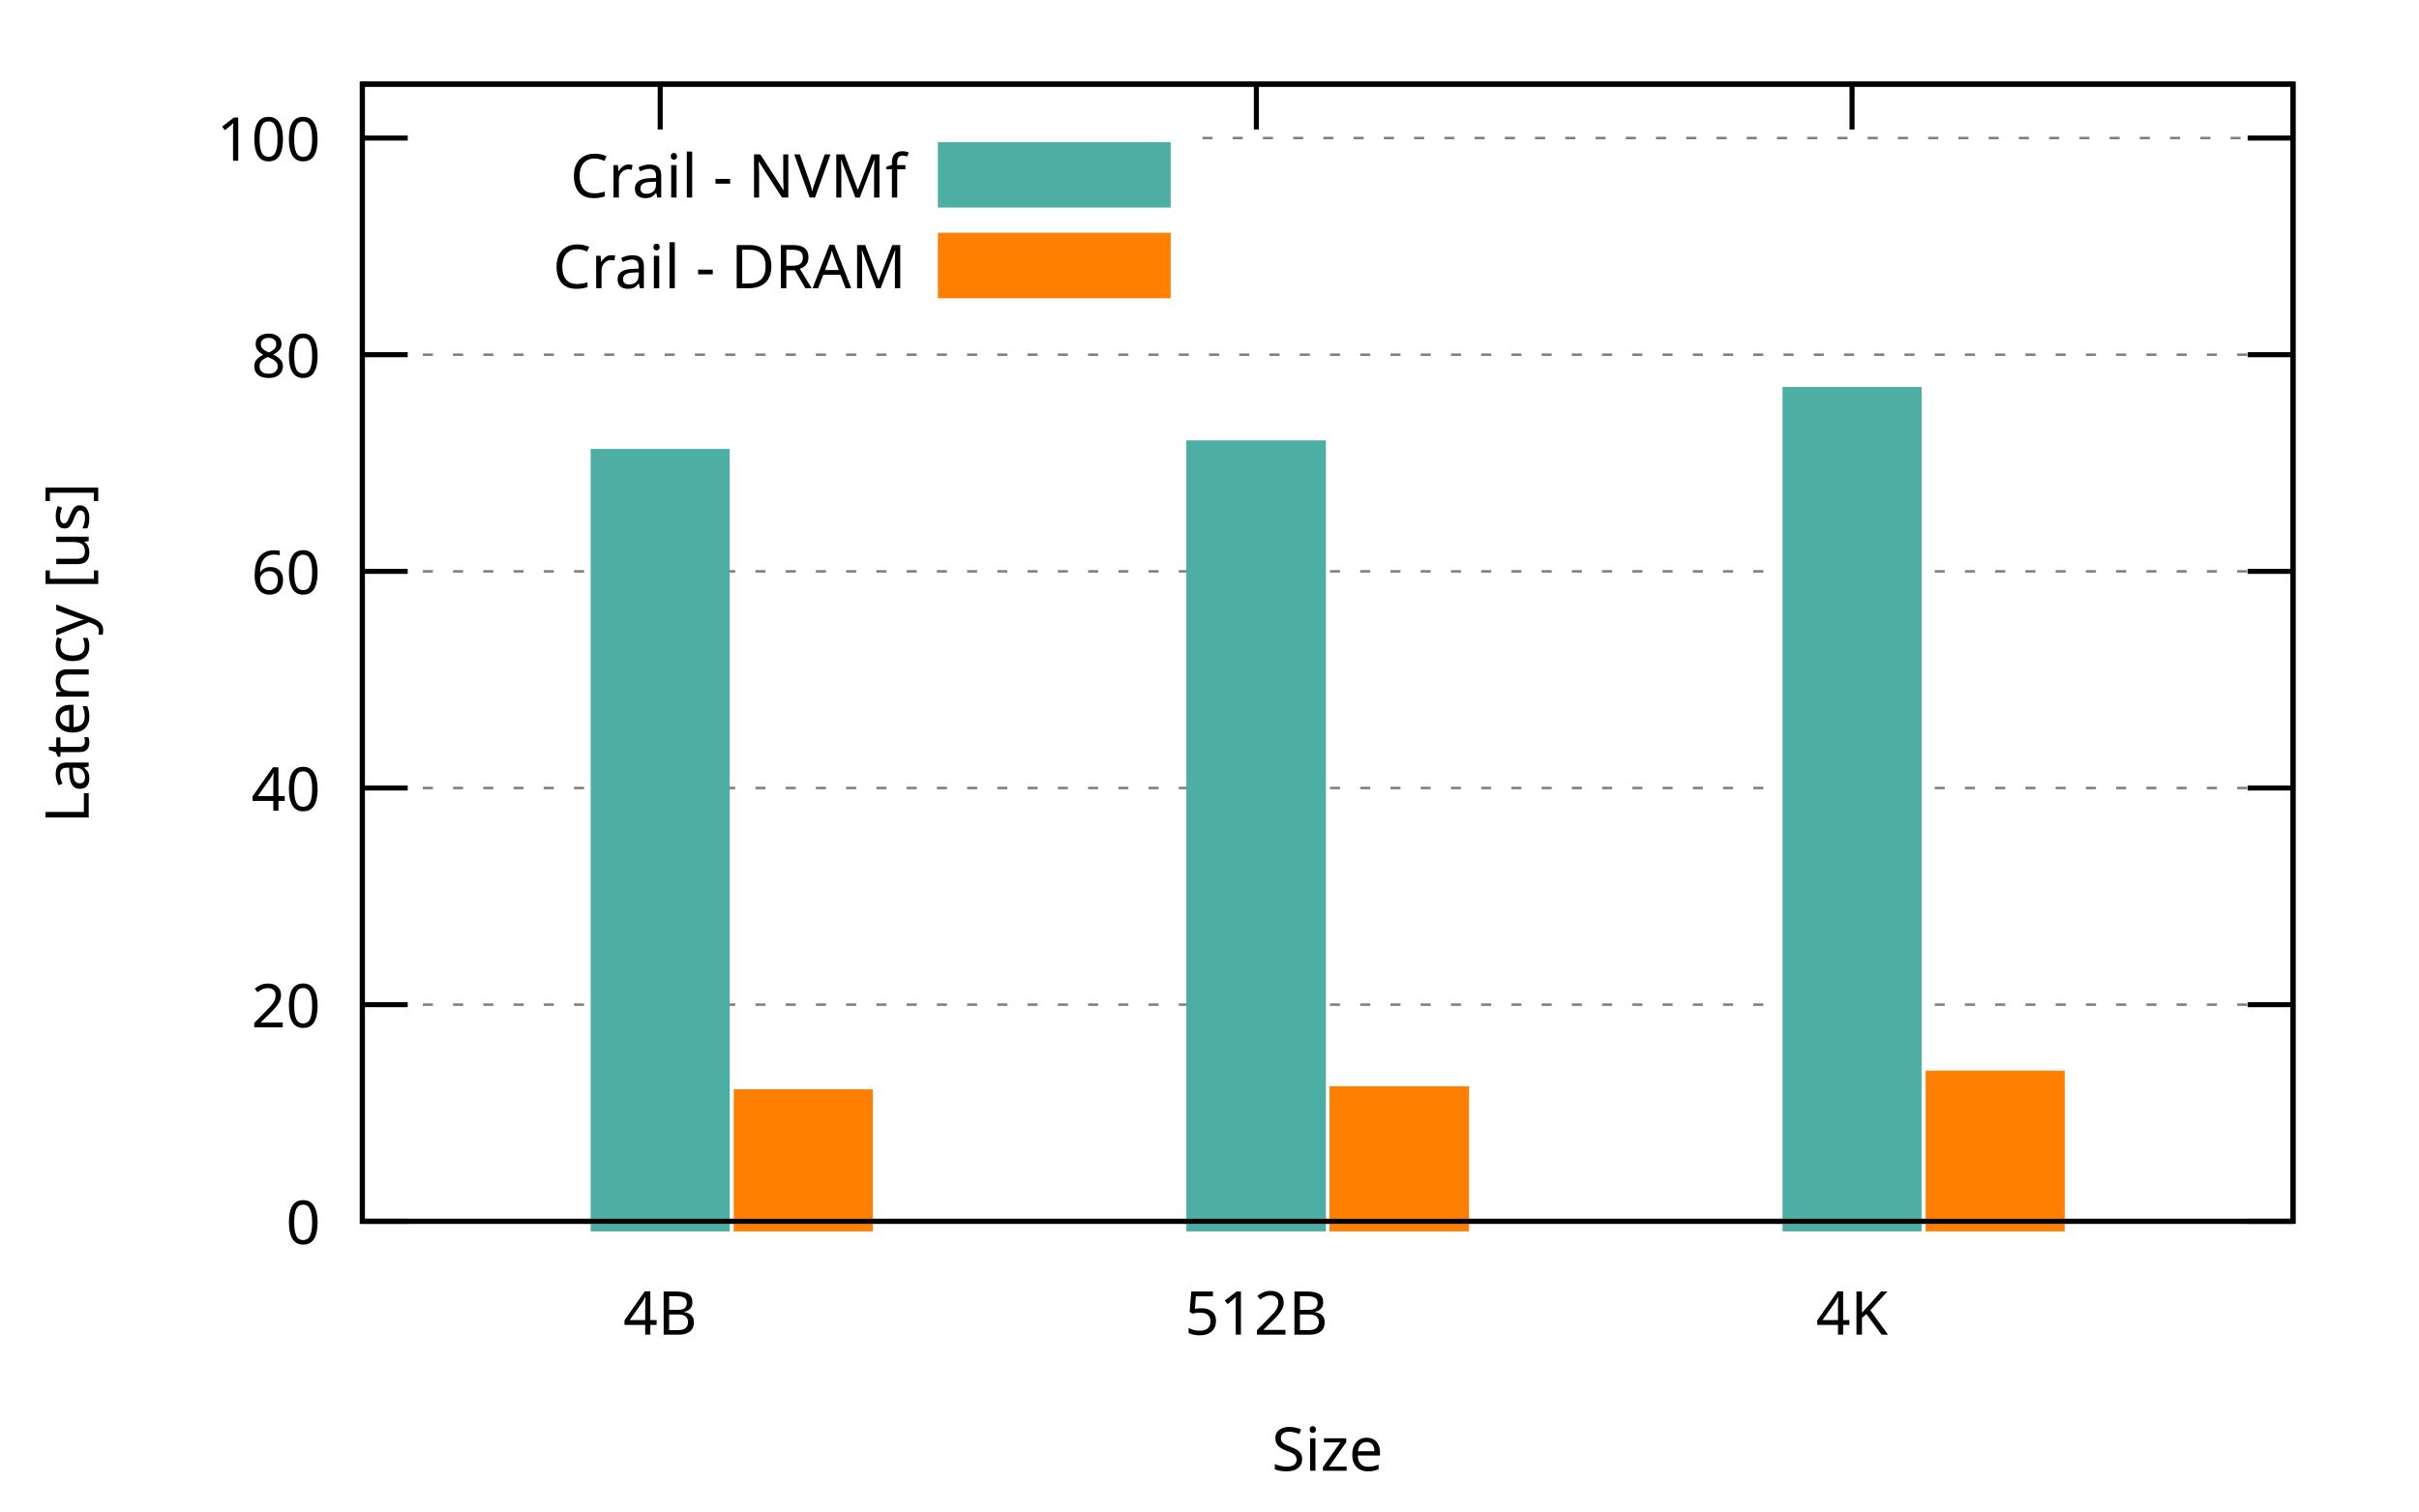
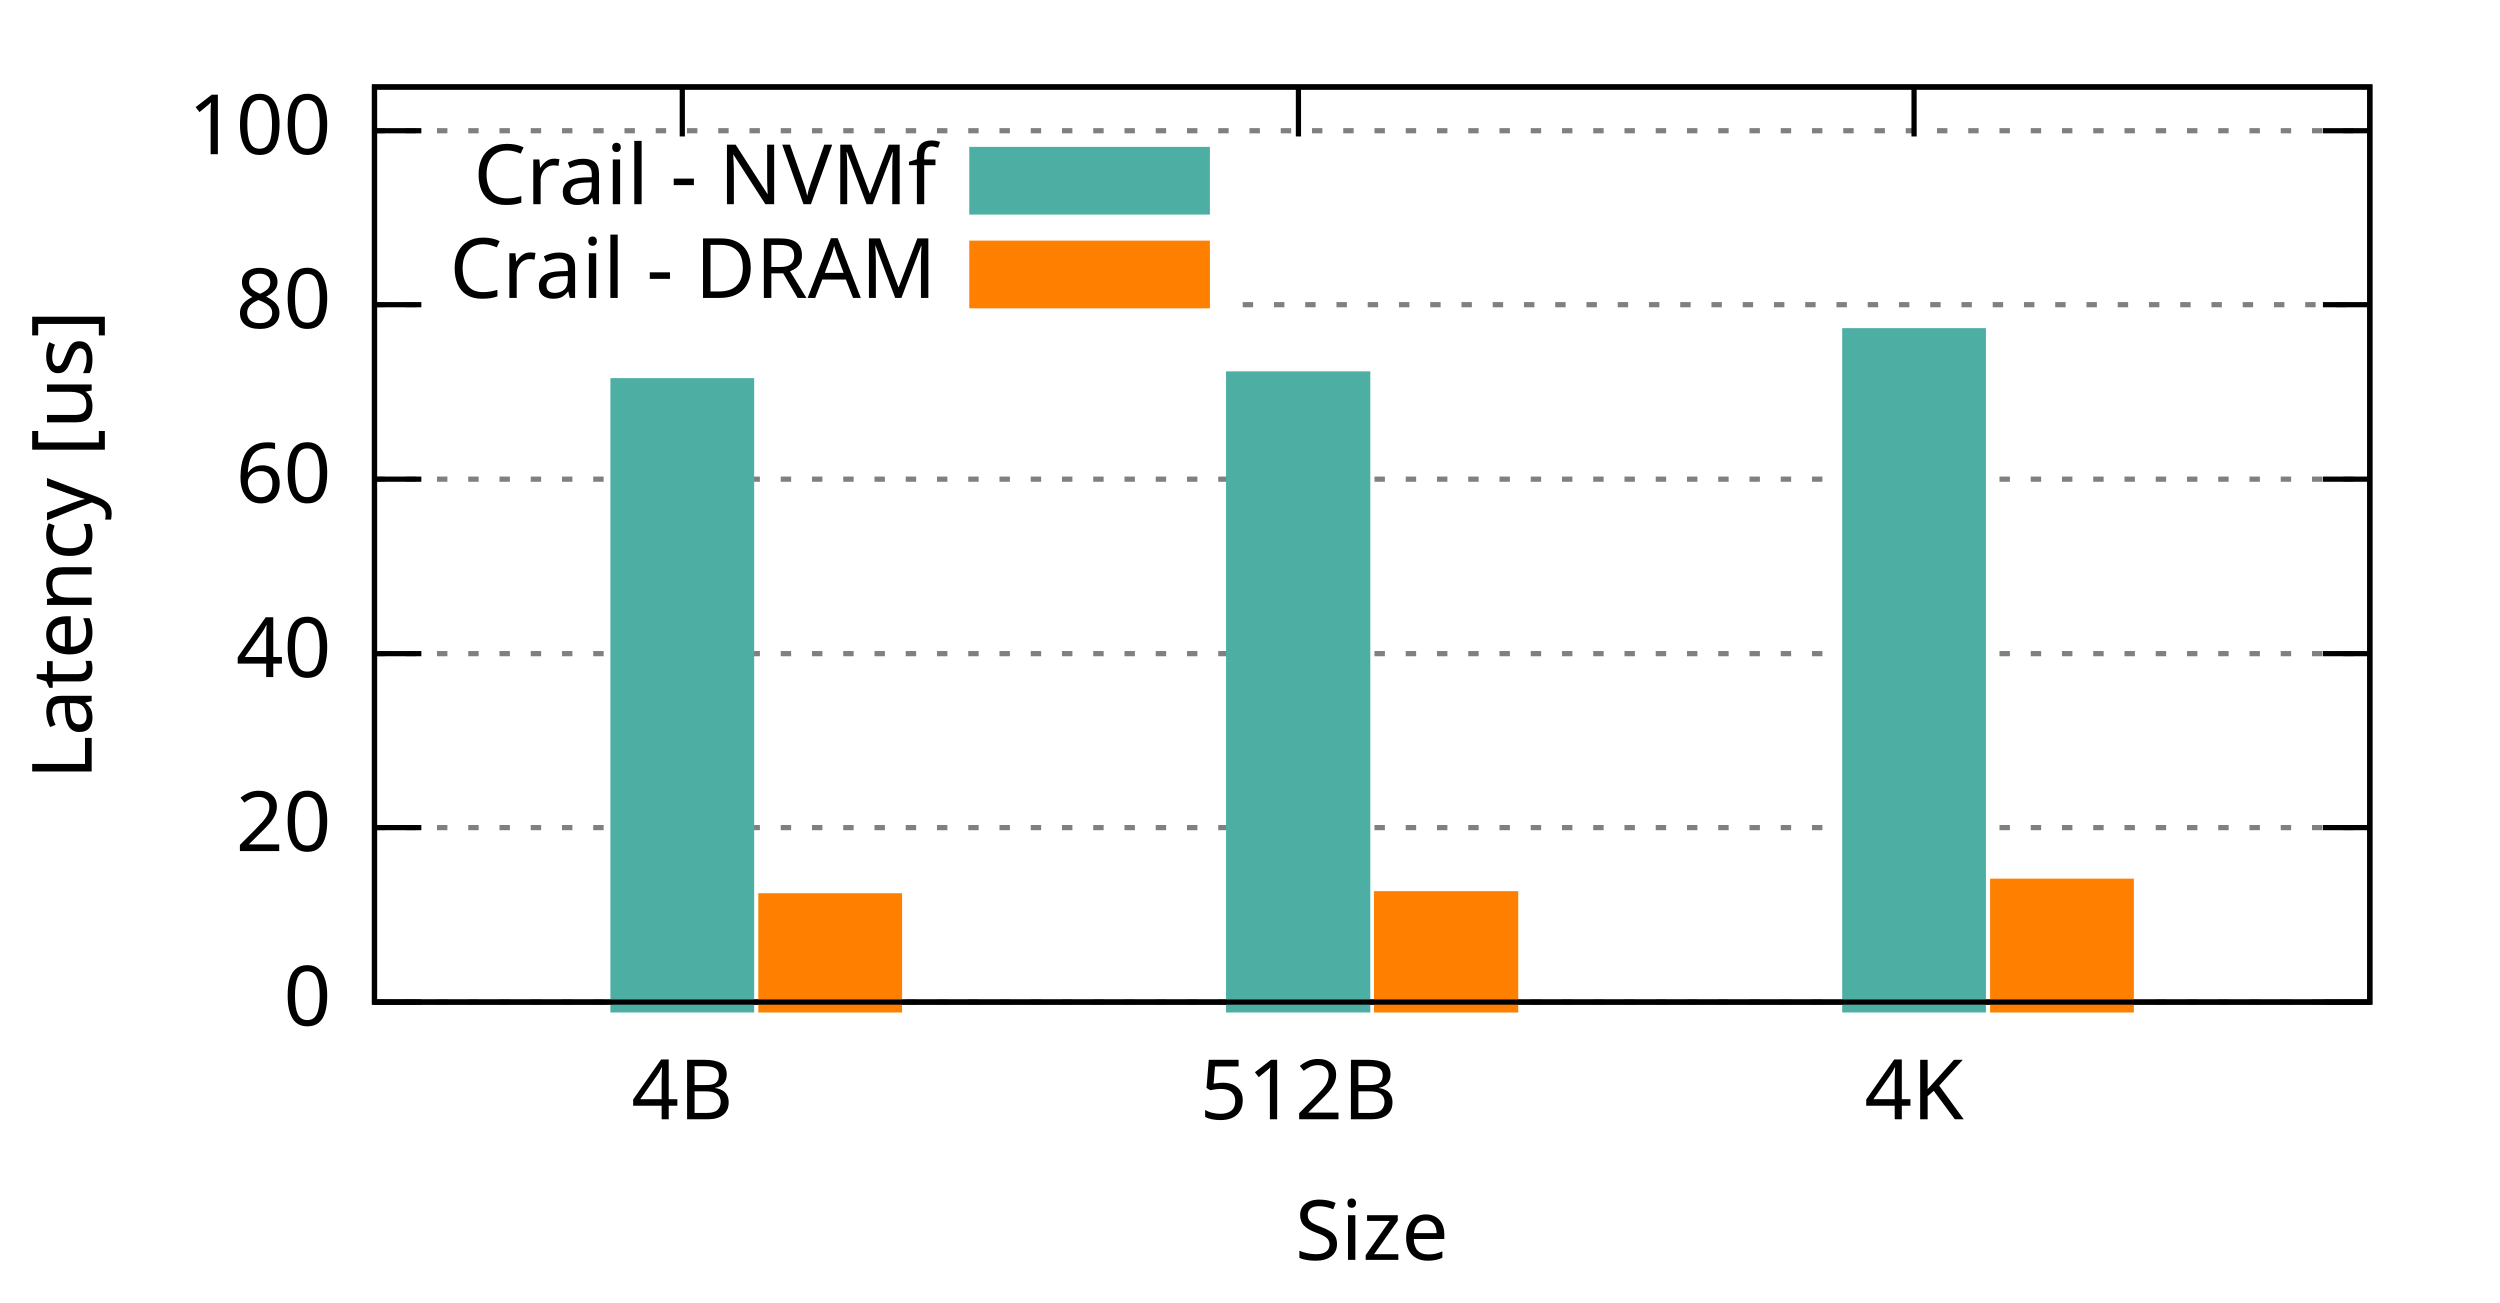
- <svg xmlns="http://www.w3.org/2000/svg" xmlns:xlink="http://www.w3.org/1999/xlink" width="480" height="300" viewBox="0 0 480 300">
+ <svg xmlns="http://www.w3.org/2000/svg" xmlns:xlink="http://www.w3.org/1999/xlink" width="480" height="250" viewBox="0 0 480 250">
  <g id="gnuplot_canvas">
-     <rect x="0" y="0" width="480" height="300" fill="none" />
+     <rect x="0" y="0" width="480" height="250" fill="none" />
    <defs>
      <circle id="gpDot" r="0.5" stroke-width="0.5" />
      <path id="gpPt0" stroke-width="0.222" stroke="currentColor" d="M-1,0 h2 M0,-1 v2" />
      <path id="gpPt1" stroke-width="0.222" stroke="currentColor" d="M-1,-1 L1,1 M1,-1 L-1,1" />
      <path id="gpPt2" stroke-width="0.222" stroke="currentColor" d="M-1,0 L1,0 M0,-1 L0,1 M-1,-1 L1,1 M-1,1 L1,-1" />
      <rect id="gpPt3" stroke-width="0.222" stroke="currentColor" x="-1" y="-1" width="2" height="2" />
      <rect id="gpPt4" stroke-width="0.222" stroke="currentColor" fill="currentColor" x="-1" y="-1" width="2" height="2" />
      <circle id="gpPt5" stroke-width="0.222" stroke="currentColor" cx="0" cy="0" r="1" />
      <use xlink:href="#gpPt5" id="gpPt6" fill="currentColor" stroke="none" />
      <path id="gpPt7" stroke-width="0.222" stroke="currentColor" d="M0,-1.33 L-1.33,0.67 L1.33,0.67 z" />
      <use xlink:href="#gpPt7" id="gpPt8" fill="currentColor" stroke="none" />
      <use xlink:href="#gpPt7" id="gpPt9" stroke="currentColor" transform="rotate(180)" />
      <use xlink:href="#gpPt9" id="gpPt10" fill="currentColor" stroke="none" />
      <use xlink:href="#gpPt3" id="gpPt11" stroke="currentColor" transform="rotate(45)" />
      <use xlink:href="#gpPt11" id="gpPt12" fill="currentColor" stroke="none" />
-       <path id="gpPt13" stroke-width="0.222" stroke="currentColor" d="M0,1.330 L1.265,0.411 L0.782,-1.067 L-0.782,-1.076 L-1.265,0.411 z" />
-       <use xlink:href="#gpPt13" id="gpPt14" fill="currentColor" stroke="none" />
-       <filter id="textbox" filterUnits="objectBoundingBox" x="0" y="0" height="1" width="1">
-         <feFlood flood-color="white" flood-opacity="1" result="bgnd" />
-         <feComposite in="SourceGraphic" in2="bgnd" operator="atop" />
-       </filter>
-       <filter id="greybox" filterUnits="objectBoundingBox" x="0" y="0" height="1" width="1">
-         <feFlood flood-color="lightgrey" flood-opacity="1" result="grey" />
-         <feComposite in="SourceGraphic" in2="grey" operator="atop" />
-       </filter>
    </defs>
-     <g fill="none" color="white" stroke="currentColor" stroke-width="1.00" stroke-linecap="butt" stroke-linejoin="miter">
+     <g style="fill:none; color:white; stroke:currentColor; stroke-width:1.00; stroke-linecap:butt; stroke-linejoin:miter">
</g>
-     <g fill="none" color="black" stroke="currentColor" stroke-width="1.00" stroke-linecap="butt" stroke-linejoin="miter">
+     <g style="fill:none; color:black; stroke:currentColor; stroke-width:1.00; stroke-linecap:butt; stroke-linejoin:miter">
</g>
-     <g fill="none" color="black" stroke="black" stroke-width="0.50" stroke-linecap="butt" stroke-linejoin="miter">
- </g>
-     <g fill="none" color="gray" stroke="currentColor" stroke-width="0.50" stroke-linecap="butt" stroke-linejoin="miter">
-       <path stroke="gray" stroke-dasharray="2,4" class="gridline" d="M71.9,242.4 L455.0,242.4  " />
+     <g style="fill:none; color:gray; stroke:currentColor; stroke-width:1.00; stroke-linecap:butt; stroke-linejoin:miter">
+       <path stroke="gray" stroke-dasharray=" 2,4" class="gridline" d="M71.9,192.4 L455.0,192.4  h0.01" />
    </g>
-     <g fill="none" color="gray" stroke="gray" stroke-width="1.00" stroke-linecap="butt" stroke-linejoin="miter">
- </g>
-     <g fill="none" color="black" stroke="currentColor" stroke-width="1.00" stroke-linecap="butt" stroke-linejoin="miter">
-       <path stroke="black" d="M71.9,242.4 L80.9,242.4 M455.0,242.4 L446.0,242.4  " />
-       <g transform="translate(63.6,246.9)" stroke="none" fill="black" font-family="Times-Roman" font-size="12.00" text-anchor="end">
-         <text>
-           <tspan font-family="Times-Roman"> 0</tspan>
-         </text>
+     <g style="fill:none; color:black; stroke:currentColor; stroke-width:1.00; stroke-linecap:butt; stroke-linejoin:miter">
+       <path stroke="black" d="M71.9,192.4 L80.9,192.4 M455.0,192.4 L446.0,192.4  h0.01" />
+       <g transform="translate(63.6,196.9)" style="stroke:none; fill:black; font-family:Times-Roman; font-size:12.00pt; text-anchor:end">
+         <text> 0</text>
      </g>
    </g>
-     <g fill="none" color="black" stroke="currentColor" stroke-width="1.00" stroke-linecap="butt" stroke-linejoin="miter">
- </g>
-     <g fill="none" color="black" stroke="black" stroke-width="0.50" stroke-linecap="butt" stroke-linejoin="miter">
- </g>
-     <g fill="none" color="gray" stroke="currentColor" stroke-width="0.50" stroke-linecap="butt" stroke-linejoin="miter">
-       <path stroke="gray" stroke-dasharray="2,4" class="gridline" d="M71.9,199.4 L455.0,199.4  " />
+     <g style="fill:none; color:gray; stroke:currentColor; stroke-width:1.00; stroke-linecap:butt; stroke-linejoin:miter">
+       <path stroke="gray" stroke-dasharray=" 2,4" class="gridline" d="M71.9,158.9 L455.0,158.9  h0.01" />
    </g>
-     <g fill="none" color="gray" stroke="gray" stroke-width="1.00" stroke-linecap="butt" stroke-linejoin="miter">
- </g>
-     <g fill="none" color="black" stroke="currentColor" stroke-width="1.00" stroke-linecap="butt" stroke-linejoin="miter">
-       <path stroke="black" d="M71.9,199.4 L80.9,199.4 M455.0,199.4 L446.0,199.4  " />
-       <g transform="translate(63.6,203.9)" stroke="none" fill="black" font-family="Times-Roman" font-size="12.00" text-anchor="end">
-         <text>
-           <tspan font-family="Times-Roman"> 20</tspan>
-         </text>
+     <g style="fill:none; color:black; stroke:currentColor; stroke-width:1.00; stroke-linecap:butt; stroke-linejoin:miter">
+       <path stroke="black" d="M71.9,158.9 L80.9,158.9 M455.0,158.9 L446.0,158.9  h0.01" />
+       <g transform="translate(63.6,163.4)" style="stroke:none; fill:black; font-family:Times-Roman; font-size:12.00pt; text-anchor:end">
+         <text> 20</text>
      </g>
    </g>
-     <g fill="none" color="black" stroke="currentColor" stroke-width="1.00" stroke-linecap="butt" stroke-linejoin="miter">
- </g>
-     <g fill="none" color="black" stroke="black" stroke-width="0.50" stroke-linecap="butt" stroke-linejoin="miter">
- </g>
-     <g fill="none" color="gray" stroke="currentColor" stroke-width="0.50" stroke-linecap="butt" stroke-linejoin="miter">
-       <path stroke="gray" stroke-dasharray="2,4" class="gridline" d="M71.9,156.4 L455.0,156.4  " />
+     <g style="fill:none; color:gray; stroke:currentColor; stroke-width:1.00; stroke-linecap:butt; stroke-linejoin:miter">
+       <path stroke="gray" stroke-dasharray=" 2,4" class="gridline" d="M71.9,125.5 L455.0,125.5  h0.01" />
    </g>
-     <g fill="none" color="gray" stroke="gray" stroke-width="1.00" stroke-linecap="butt" stroke-linejoin="miter">
- </g>
-     <g fill="none" color="black" stroke="currentColor" stroke-width="1.00" stroke-linecap="butt" stroke-linejoin="miter">
-       <path stroke="black" d="M71.9,156.4 L80.9,156.4 M455.0,156.4 L446.0,156.4  " />
-       <g transform="translate(63.6,160.9)" stroke="none" fill="black" font-family="Times-Roman" font-size="12.00" text-anchor="end">
-         <text>
-           <tspan font-family="Times-Roman"> 40</tspan>
-         </text>
+     <g style="fill:none; color:black; stroke:currentColor; stroke-width:1.00; stroke-linecap:butt; stroke-linejoin:miter">
+       <path stroke="black" d="M71.9,125.5 L80.9,125.5 M455.0,125.5 L446.0,125.5  h0.01" />
+       <g transform="translate(63.6,130.0)" style="stroke:none; fill:black; font-family:Times-Roman; font-size:12.00pt; text-anchor:end">
+         <text> 40</text>
      </g>
    </g>
-     <g fill="none" color="black" stroke="currentColor" stroke-width="1.00" stroke-linecap="butt" stroke-linejoin="miter">
- </g>
-     <g fill="none" color="black" stroke="black" stroke-width="0.50" stroke-linecap="butt" stroke-linejoin="miter">
- </g>
-     <g fill="none" color="gray" stroke="currentColor" stroke-width="0.50" stroke-linecap="butt" stroke-linejoin="miter">
-       <path stroke="gray" stroke-dasharray="2,4" class="gridline" d="M71.9,113.4 L455.0,113.4  " />
+     <g style="fill:none; color:gray; stroke:currentColor; stroke-width:1.00; stroke-linecap:butt; stroke-linejoin:miter">
+       <path stroke="gray" stroke-dasharray=" 2,4" class="gridline" d="M71.9,92.0 L455.0,92.0  h0.01" />
    </g>
-     <g fill="none" color="gray" stroke="gray" stroke-width="1.00" stroke-linecap="butt" stroke-linejoin="miter">
- </g>
-     <g fill="none" color="black" stroke="currentColor" stroke-width="1.00" stroke-linecap="butt" stroke-linejoin="miter">
-       <path stroke="black" d="M71.9,113.4 L80.9,113.4 M455.0,113.4 L446.0,113.4  " />
-       <g transform="translate(63.6,117.9)" stroke="none" fill="black" font-family="Times-Roman" font-size="12.00" text-anchor="end">
-         <text>
-           <tspan font-family="Times-Roman"> 60</tspan>
-         </text>
+     <g style="fill:none; color:black; stroke:currentColor; stroke-width:1.00; stroke-linecap:butt; stroke-linejoin:miter">
+       <path stroke="black" d="M71.9,92.0 L80.9,92.0 M455.0,92.0 L446.0,92.0  h0.01" />
+       <g transform="translate(63.6,96.5)" style="stroke:none; fill:black; font-family:Times-Roman; font-size:12.00pt; text-anchor:end">
+         <text> 60</text>
      </g>
    </g>
-     <g fill="none" color="black" stroke="currentColor" stroke-width="1.00" stroke-linecap="butt" stroke-linejoin="miter">
- </g>
-     <g fill="none" color="black" stroke="black" stroke-width="0.50" stroke-linecap="butt" stroke-linejoin="miter">
- </g>
-     <g fill="none" color="gray" stroke="currentColor" stroke-width="0.50" stroke-linecap="butt" stroke-linejoin="miter">
-       <path stroke="gray" stroke-dasharray="2,4" class="gridline" d="M71.9,70.4 L455.0,70.4  " />
+     <g style="fill:none; color:gray; stroke:currentColor; stroke-width:1.00; stroke-linecap:butt; stroke-linejoin:miter">
+       <path stroke="gray" stroke-dasharray=" 2,4" class="gridline" d="M71.9,58.5 L80.2,58.5 M238.6,58.5 L455.0,58.5  h0.01" />
    </g>
-     <g fill="none" color="gray" stroke="gray" stroke-width="1.00" stroke-linecap="butt" stroke-linejoin="miter">
- </g>
-     <g fill="none" color="black" stroke="currentColor" stroke-width="1.00" stroke-linecap="butt" stroke-linejoin="miter">
-       <path stroke="black" d="M71.9,70.4 L80.9,70.4 M455.0,70.4 L446.0,70.4  " />
-       <g transform="translate(63.6,74.9)" stroke="none" fill="black" font-family="Times-Roman" font-size="12.00" text-anchor="end">
-         <text>
-           <tspan font-family="Times-Roman"> 80</tspan>
-         </text>
+     <g style="fill:none; color:black; stroke:currentColor; stroke-width:1.00; stroke-linecap:butt; stroke-linejoin:miter">
+       <path stroke="black" d="M71.9,58.5 L80.9,58.5 M455.0,58.5 L446.0,58.5  h0.01" />
+       <g transform="translate(63.6,63.0)" style="stroke:none; fill:black; font-family:Times-Roman; font-size:12.00pt; text-anchor:end">
+         <text> 80</text>
      </g>
    </g>
-     <g fill="none" color="black" stroke="currentColor" stroke-width="1.00" stroke-linecap="butt" stroke-linejoin="miter">
- </g>
-     <g fill="none" color="black" stroke="black" stroke-width="0.50" stroke-linecap="butt" stroke-linejoin="miter">
- </g>
-     <g fill="none" color="gray" stroke="currentColor" stroke-width="0.50" stroke-linecap="butt" stroke-linejoin="miter">
-       <path stroke="gray" stroke-dasharray="2,4" class="gridline" d="M71.9,27.4 L80.2,27.4 M238.6,27.4 L455.0,27.4  " />
+     <g style="fill:none; color:gray; stroke:currentColor; stroke-width:1.00; stroke-linecap:butt; stroke-linejoin:miter">
+       <path stroke="gray" stroke-dasharray=" 2,4" class="gridline" d="M71.9,25.1 L455.0,25.1  h0.01" />
    </g>
-     <g fill="none" color="gray" stroke="gray" stroke-width="1.00" stroke-linecap="butt" stroke-linejoin="miter">
- </g>
-     <g fill="none" color="black" stroke="currentColor" stroke-width="1.00" stroke-linecap="butt" stroke-linejoin="miter">
-       <path stroke="black" d="M71.9,27.4 L80.9,27.4 M455.0,27.4 L446.0,27.4  " />
-       <g transform="translate(63.6,31.9)" stroke="none" fill="black" font-family="Times-Roman" font-size="12.00" text-anchor="end">
-         <text>
-           <tspan font-family="Times-Roman"> 100</tspan>
-         </text>
+     <g style="fill:none; color:black; stroke:currentColor; stroke-width:1.00; stroke-linecap:butt; stroke-linejoin:miter">
+       <path stroke="black" d="M71.9,25.1 L80.9,25.1 M455.0,25.1 L446.0,25.1  h0.01" />
+       <g transform="translate(63.6,29.6)" style="stroke:none; fill:black; font-family:Times-Roman; font-size:12.00pt; text-anchor:end">
+         <text> 100</text>
+       </g>
+       <path stroke="black" d="M131.0,192.4 L131.0,183.4 M131.0,16.7 L131.0,25.7  h0.01" />
+       <g transform="translate(131.0,214.9)" style="stroke:none; fill:black; font-family:Times-Roman; font-size:12.00pt; text-anchor:middle">
+         <text>4B</text>
+       </g>
+       <path stroke="black" d="M249.3,192.4 L249.3,183.4 M249.3,16.7 L249.3,25.7  h0.01" />
+       <g transform="translate(249.3,214.9)" style="stroke:none; fill:black; font-family:Times-Roman; font-size:12.00pt; text-anchor:middle">
+         <text>512B</text>
+       </g>
+       <path stroke="black" d="M367.5,192.4 L367.5,183.4 M367.5,16.7 L367.5,25.7  h0.01" />
+       <g transform="translate(367.5,214.9)" style="stroke:none; fill:black; font-family:Times-Roman; font-size:12.00pt; text-anchor:middle">
+         <text>4K</text>
+       </g>
+       <path stroke="black" d="M71.9,16.7 L71.9,192.4 L455.0,192.4 L455.0,16.7 L71.9,16.7 Z  h0.01" />
+       <g transform="translate(17.6,104.6) rotate(270)" style="stroke:none; fill:black; font-family:Times-Roman; font-size:12.00pt; text-anchor:middle">
+         <text>Latency [us]</text>
+       </g>
+       <g transform="translate(263.4,241.9)" style="stroke:none; fill:black; font-family:Times-Roman; font-size:12.00pt; text-anchor:middle">
+         <text>Size</text>
      </g>
    </g>
-     <g fill="none" color="black" stroke="currentColor" stroke-width="1.00" stroke-linecap="butt" stroke-linejoin="miter">
-       <path stroke="black" d="M131.0,242.4 L131.0,233.4 M131.0,16.7 L131.0,25.7  " />
-       <g transform="translate(131.0,264.9)" stroke="none" fill="black" font-family="Times-Roman" font-size="12.00" text-anchor="middle">
-         <text>
-           <tspan font-family="Times-Roman">4B</tspan>
-         </text>
-       </g>
-     </g>
-     <g fill="none" color="black" stroke="currentColor" stroke-width="1.00" stroke-linecap="butt" stroke-linejoin="miter">
-       <path stroke="black" d="M249.3,242.4 L249.3,233.4 M249.3,16.7 L249.3,25.7  " />
-       <g transform="translate(249.3,264.9)" stroke="none" fill="black" font-family="Times-Roman" font-size="12.00" text-anchor="middle">
-         <text>
-           <tspan font-family="Times-Roman">512B</tspan>
-         </text>
-       </g>
-     </g>
-     <g fill="none" color="black" stroke="currentColor" stroke-width="1.00" stroke-linecap="butt" stroke-linejoin="miter">
-       <path stroke="black" d="M367.5,242.4 L367.5,233.4 M367.5,16.7 L367.5,25.7  " />
-       <g transform="translate(367.5,264.9)" stroke="none" fill="black" font-family="Times-Roman" font-size="12.00" text-anchor="middle">
-         <text>
-           <tspan font-family="Times-Roman">4K</tspan>
-         </text>
-       </g>
-     </g>
-     <g fill="none" color="black" stroke="currentColor" stroke-width="1.00" stroke-linecap="butt" stroke-linejoin="miter">
+     <g id="gnuplot_plot_1">
+       <g style="fill:none; color:white; stroke:black; stroke-width:4.00; stroke-linecap:butt; stroke-linejoin:miter">
</g>
-     <g fill="none" color="black" stroke="currentColor" stroke-width="1.00" stroke-linecap="butt" stroke-linejoin="miter">
-       <path stroke="black" d="M71.9,16.7 L71.9,242.4 L455.0,242.4 L455.0,16.7 L71.9,16.7 Z  " />
-     </g>
-     <g fill="none" color="black" stroke="currentColor" stroke-width="1.00" stroke-linecap="butt" stroke-linejoin="miter">
-       <g transform="translate(17.6,129.6) rotate(270)" stroke="none" fill="black" font-family="Times-Roman" font-size="12.00" text-anchor="middle">
-         <text>
-           <tspan font-family="Times-Roman">Latency [us]</tspan>
-         </text>
-       </g>
-     </g>
-     <g fill="none" color="black" stroke="currentColor" stroke-width="1.00" stroke-linecap="butt" stroke-linejoin="miter">
-       <g transform="translate(263.4,291.9)" stroke="none" fill="black" font-family="Times-Roman" font-size="12.00" text-anchor="middle">
-         <text>
-           <tspan font-family="Times-Roman">Size</tspan>
-         </text>
-       </g>
-     </g>
-     <g fill="none" color="black" stroke="currentColor" stroke-width="1.00" stroke-linecap="butt" stroke-linejoin="miter">
- </g>
-     <g id="gnuplot_plot_1">
-       <g fill="none" color="white" stroke="currentColor" stroke-width="4.00" stroke-linecap="butt" stroke-linejoin="miter">
- </g>
-       <g fill="none" color="black" stroke="currentColor" stroke-width="4.00" stroke-linecap="butt" stroke-linejoin="miter">
-         <g transform="translate(179.8,39.2)" stroke="none" fill="black" font-family="Times-Roman" font-size="12.00" text-anchor="end">
-           <text>
-             <tspan font-family="Times-Roman">Crail - NVMf</tspan>
-           </text>
+       <g style="fill:none; color:red; stroke:currentColor; stroke-width:4.00; stroke-linecap:butt; stroke-linejoin:miter">
+         <g transform="translate(179.8,39.2)" style="stroke:none; fill:black; font-family:Times-Roman; font-size:12.00pt; text-anchor:end">
+           <text>Crail - NVMf</text>
        </g>
-       </g>
-       <g fill="none" color="black" stroke="currentColor" stroke-width="4.00" stroke-linecap="butt" stroke-linejoin="miter">
-         <g stroke="none" shape-rendering="crispEdges">
+         <g style="stroke:none; shape-rendering:crispEdges">
          <polygon fill="rgb( 77, 175, 164)" points="188.1,39.2 230.3,39.2 230.3,30.2 188.1,30.2 " />
        </g>
-         <path stroke="rgb( 77, 175, 164)" d="M188.1,39.2 L230.3,39.2 L230.3,30.2 L188.1,30.2 L188.1,39.2 Z  " />
-       </g>
-       <g fill="none" color="black" stroke="currentColor" stroke-width="4.00" stroke-linecap="butt" stroke-linejoin="miter">
-         <g stroke="none" shape-rendering="crispEdges">
-           <polygon fill="rgb( 77, 175, 164)" points="119.2,242.4 142.9,242.4 142.9,91.0 119.2,91.0 " />
+         <path stroke="rgb( 77, 175, 164)" d="M188.1,39.2 L230.3,39.2 L230.3,30.2 L188.1,30.2 L188.1,39.2 Z  h0.01" />
+         <g style="stroke:none; shape-rendering:crispEdges">
+           <polygon fill="rgb( 77, 175, 164)" points="119.2,192.4 142.9,192.4 142.9,74.5 119.2,74.5 " />
        </g>
-         <path stroke="rgb( 77, 175, 164)" d="M119.2,242.4 L119.2,91.1 L142.8,91.1 L142.8,242.4 L119.2,242.4 Z  " />
-         <g stroke="none" shape-rendering="crispEdges">
-           <polygon fill="rgb( 77, 175, 164)" points="237.4,242.4 261.2,242.4 261.2,89.3 237.4,89.3 " />
+         <path stroke="rgb( 77, 175, 164)" d="M119.2,192.4 L119.2,74.6 L142.8,74.6 L142.8,192.4 L119.2,192.4 Z  h0.01" />
+         <g style="stroke:none; shape-rendering:crispEdges">
+           <polygon fill="rgb( 77, 175, 164)" points="237.4,192.4 261.2,192.4 261.2,73.2 237.4,73.2 " />
        </g>
-         <path stroke="rgb( 77, 175, 164)" d="M237.4,242.4 L237.4,89.4 L261.1,89.4 L261.1,242.4 L237.4,242.4 Z  " />
-         <g stroke="none" shape-rendering="crispEdges">
-           <polygon fill="rgb( 77, 175, 164)" points="355.7,242.4 379.4,242.4 379.4,78.7 355.7,78.7 " />
+         <path stroke="rgb( 77, 175, 164)" d="M237.4,192.4 L237.4,73.3 L261.1,73.3 L261.1,192.4 L237.4,192.4 Z  h0.01" />
+         <g style="stroke:none; shape-rendering:crispEdges">
+           <polygon fill="rgb( 77, 175, 164)" points="355.7,192.4 379.4,192.4 379.4,64.9 355.7,64.9 " />
        </g>
-         <path stroke="rgb( 77, 175, 164)" d="M355.7,242.4 L355.7,78.8 L379.3,78.8 L379.3,242.4 L355.7,242.4 Z  " />
+         <path stroke="rgb( 77, 175, 164)" d="M355.7,192.4 L355.7,65.0 L379.3,65.0 L379.3,192.4 L355.7,192.4 Z  h0.01" />
      </g>
    </g>
    <g id="gnuplot_plot_2">
-       <g fill="none" color="black" stroke="currentColor" stroke-width="4.00" stroke-linecap="butt" stroke-linejoin="miter">
-         <g transform="translate(179.8,57.2)" stroke="none" fill="black" font-family="Times-Roman" font-size="12.00" text-anchor="end">
-           <text>
-             <tspan font-family="Times-Roman">Crail - DRAM</tspan>
-           </text>
+       <g style="fill:none; color:green; stroke:currentColor; stroke-width:4.00; stroke-linecap:butt; stroke-linejoin:miter">
+         <g transform="translate(179.8,57.2)" style="stroke:none; fill:black; font-family:Times-Roman; font-size:12.00pt; text-anchor:end">
+           <text>Crail - DRAM</text>
        </g>
-       </g>
-       <g fill="none" color="black" stroke="currentColor" stroke-width="4.00" stroke-linecap="butt" stroke-linejoin="miter">
-         <g stroke="none" shape-rendering="crispEdges">
+         <g style="stroke:none; shape-rendering:crispEdges">
          <polygon fill="rgb(255, 127,   0)" points="188.1,57.2 230.3,57.2 230.3,48.2 188.1,48.2 " />
        </g>
-         <path stroke="rgb(255, 127,   0)" d="M188.1,57.2 L230.3,57.2 L230.3,48.2 L188.1,48.2 L188.1,57.2 Z  " />
-       </g>
-       <g fill="none" color="black" stroke="currentColor" stroke-width="4.00" stroke-linecap="butt" stroke-linejoin="miter">
-         <g stroke="none" shape-rendering="crispEdges">
-           <polygon fill="rgb(255, 127,   0)" points="147.6,242.4 171.3,242.4 171.3,218.1 147.6,218.1 " />
+         <path stroke="rgb(255, 127,   0)" d="M188.1,57.2 L230.3,57.2 L230.3,48.2 L188.1,48.2 L188.1,57.2 Z  h0.01" />
+         <g style="stroke:none; shape-rendering:crispEdges">
+           <polygon fill="rgb(255, 127,   0)" points="147.6,192.4 171.3,192.4 171.3,173.4 147.6,173.4 " />
        </g>
-         <path stroke="rgb(255, 127,   0)" d="M147.6,242.4 L147.6,218.2 L171.2,218.2 L171.2,242.4 L147.6,242.4 Z  " />
-         <g stroke="none" shape-rendering="crispEdges">
-           <polygon fill="rgb(255, 127,   0)" points="265.8,242.4 289.6,242.4 289.6,217.5 265.8,217.5 " />
+         <path stroke="rgb(255, 127,   0)" d="M147.6,192.4 L147.6,173.5 L171.2,173.5 L171.2,192.4 L147.6,192.4 Z  h0.01" />
+         <g style="stroke:none; shape-rendering:crispEdges">
+           <polygon fill="rgb(255, 127,   0)" points="265.8,192.4 289.6,192.4 289.6,173.0 265.8,173.0 " />
        </g>
-         <path stroke="rgb(255, 127,   0)" d="M265.8,242.4 L265.8,217.6 L289.5,217.6 L289.5,242.4 L265.8,242.4 Z  " />
-         <g stroke="none" shape-rendering="crispEdges">
-           <polygon fill="rgb(255, 127,   0)" points="384.1,242.4 407.8,242.4 407.8,214.4 384.1,214.4 " />
+         <path stroke="rgb(255, 127,   0)" d="M265.8,192.4 L265.8,173.1 L289.5,173.1 L289.5,192.4 L265.8,192.4 Z  h0.01" />
+         <g style="stroke:none; shape-rendering:crispEdges">
+           <polygon fill="rgb(255, 127,   0)" points="384.1,192.4 407.8,192.4 407.8,170.6 384.1,170.6 " />
        </g>
-         <path stroke="rgb(255, 127,   0)" d="M384.1,242.4 L384.1,214.5 L407.7,214.5 L407.7,242.4 L384.1,242.4 Z  " />
+         <path stroke="rgb(255, 127,   0)" d="M384.1,192.4 L384.1,170.7 L407.7,170.7 L407.7,192.4 L384.1,192.4 Z  h0.01" />
      </g>
    </g>
-     <g fill="none" color="white" stroke="rgb(255, 127,   0)" stroke-width="2.00" stroke-linecap="butt" stroke-linejoin="miter">
+     <g style="fill:none; color:white; stroke:rgb(255, 127,   0); stroke-width:1.00; stroke-linecap:butt; stroke-linejoin:miter">
</g>
-     <g fill="none" color="black" stroke="currentColor" stroke-width="2.00" stroke-linecap="butt" stroke-linejoin="miter">
- </g>
-     <g fill="none" color="black" stroke="black" stroke-width="1.00" stroke-linecap="butt" stroke-linejoin="miter">
- </g>
-     <g fill="none" color="black" stroke="currentColor" stroke-width="1.00" stroke-linecap="butt" stroke-linejoin="miter">
-       <path stroke="black" d="M71.9,16.7 L71.9,242.4 L455.0,242.4 L455.0,16.7 L71.9,16.7 Z  " />
+     <g style="fill:none; color:black; stroke:currentColor; stroke-width:1.00; stroke-linecap:butt; stroke-linejoin:miter">
+       <path stroke="black" d="M71.9,16.7 L71.9,192.4 L455.0,192.4 L455.0,16.7 L71.9,16.7 Z  h0.01" />
    </g>
-     <g fill="none" color="black" stroke="currentColor" stroke-width="1.00" stroke-linecap="butt" stroke-linejoin="miter">
- </g>
  </g>
</svg>
